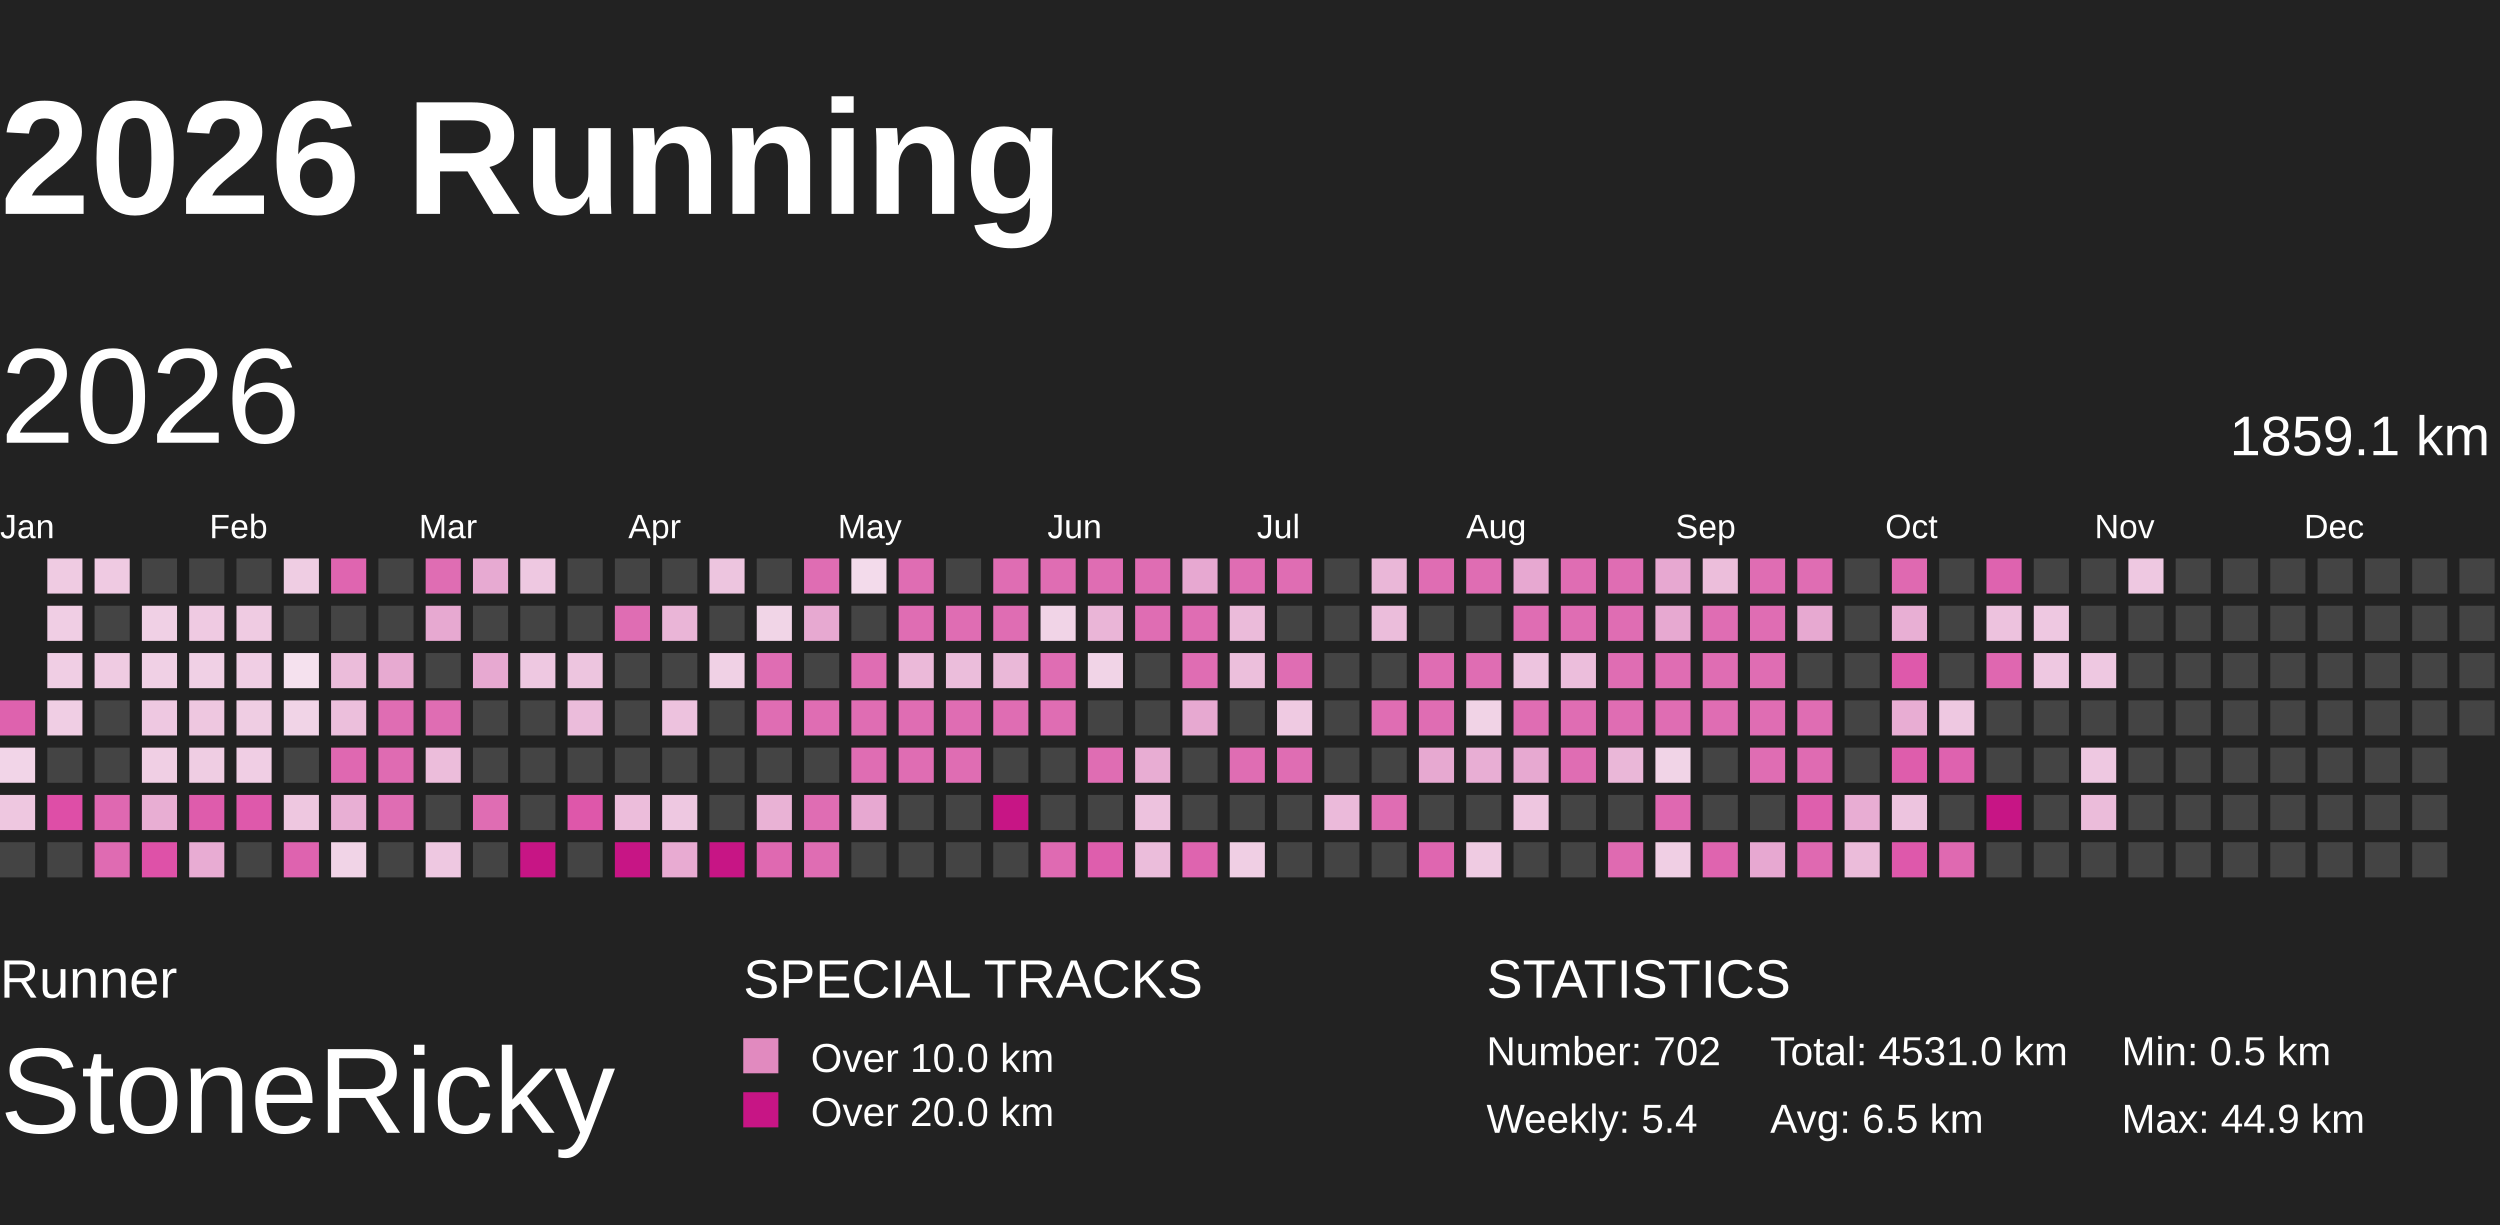
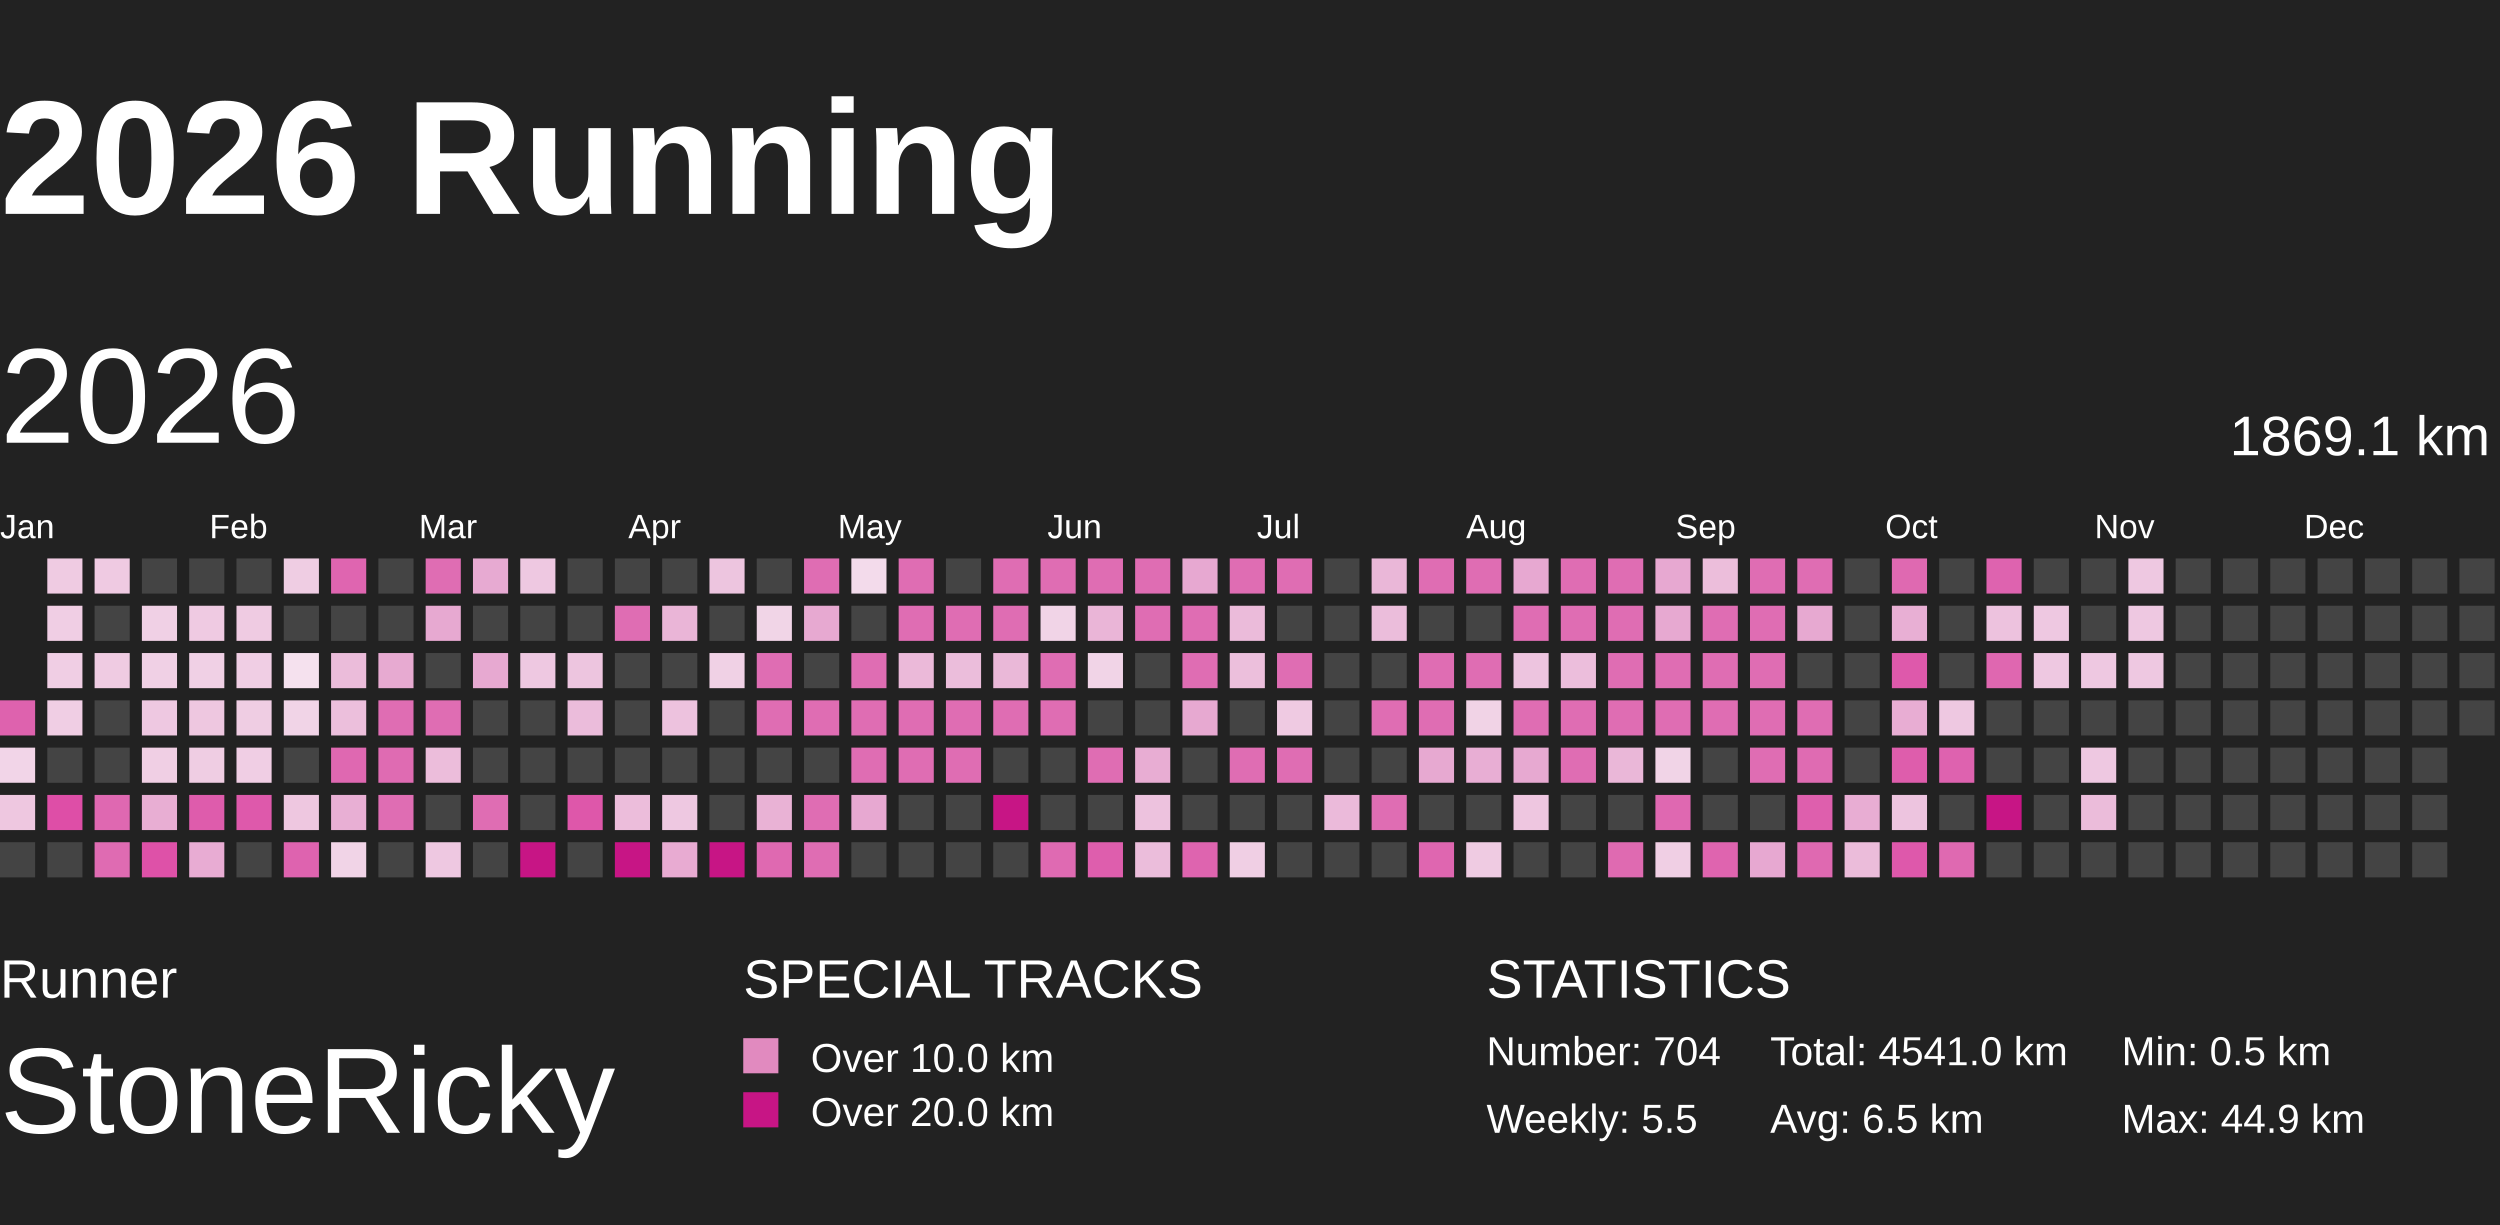
<svg xmlns="http://www.w3.org/2000/svg" baseProfile="full" height="98mm" version="1.1" viewBox="10,9,185,81" width="200mm">
  <defs>
    <pattern height="2" id="indoor-stripe" patternUnits="userSpaceOnUse" width="2">
      <line stroke="white" stroke-opacity="0.45" stroke-width="0.5" x1="0" x2="2" y1="2" y2="0" />
    </pattern>
  </defs>
  <rect fill="#222222" height="98" width="200" x="0" y="0" />
  <text fill="#FFFFFF" style="font-size:12px; font-family:Arial; font-weight:bold;" x="10" y="20">2026 Running</text>
  <text fill="#FFFFFF" style="font-size:4px; font-family:Arial" x="10" y="78">Runner</text>
  <text fill="#FFFFFF" style="font-size:9px; font-family:Arial" x="10" y="88">StoneRicky</text>
  <text fill="#FFFFFF" style="font-size:4px; font-family:Arial" x="65" y="78">SPECIAL TRACKS</text>
  <rect fill="#E18ABF" height="2.6" width="2.6" x="65" y="81" />
  <text fill="#FFFFFF" style="font-size:3px; font-family:Arial" x="70" y="83.5">Over 10.0 km</text>
  <rect fill="#C71585" height="2.6" width="2.6" x="65" y="85" />
  <text fill="#FFFFFF" style="font-size:3px; font-family:Arial" x="70" y="87.5">Over 20.0 km</text>
  <text fill="#FFFFFF" style="font-size:4px; font-family:Arial" x="120" y="78">STATISTICS</text>
-   <text fill="#FFFFFF" style="font-size:3px; font-family:Arial" x="120" y="83">Number: 702</text>
-   <text fill="#FFFFFF" style="font-size:3px; font-family:Arial" x="120" y="88">Weekly: 5.4</text>
-   <text fill="#FFFFFF" style="font-size:3px; font-family:Arial" x="141" y="83">Total: 4531.0 km</text>
+   <text fill="#FFFFFF" style="font-size:3px; font-family:Arial" x="120" y="83">Number: 704</text>
+   <text fill="#FFFFFF" style="font-size:3px; font-family:Arial" x="120" y="88">Weekly: 5.5</text>
+   <text fill="#FFFFFF" style="font-size:3px; font-family:Arial" x="141" y="83">Total: 4541.0 km</text>
  <text fill="#FFFFFF" style="font-size:3px; font-family:Arial" x="141" y="88">Avg: 6.5 km</text>
  <text fill="#FFFFFF" style="font-size:3px; font-family:Arial" x="167" y="83">Min: 0.5 km</text>
  <text fill="#FFFFFF" style="font-size:3px; font-family:Arial" x="167" y="88">Max: 44.9 km</text>
  <text dominant-baseline="hanging" fill="#FFFFFF" style="font-size:10.0px; font-family:Arial;" x="10" y="30">2026</text>
-   <text dominant-baseline="hanging" fill="#FFFFFF" style="font-size:4.125px; font-family:Arial;" x="175" y="35">1859.1 km</text>
+   <text dominant-baseline="hanging" fill="#FFFFFF" style="font-size:4.125px; font-family:Arial;" x="175" y="35">1869.1 km</text>
  <text fill="#FFFFFF" style="font-size:2.5px; font-family:Arial" x="10.0" y="44">Jan</text>
  <text fill="#FFFFFF" style="font-size:2.5px; font-family:Arial" x="25.5" y="44">Feb</text>
  <text fill="#FFFFFF" style="font-size:2.5px; font-family:Arial" x="41.0" y="44">Mar</text>
  <text fill="#FFFFFF" style="font-size:2.5px; font-family:Arial" x="56.5" y="44">Apr</text>
  <text fill="#FFFFFF" style="font-size:2.5px; font-family:Arial" x="72.0" y="44">May</text>
  <text fill="#FFFFFF" style="font-size:2.5px; font-family:Arial" x="87.5" y="44">Jun</text>
  <text fill="#FFFFFF" style="font-size:2.5px; font-family:Arial" x="103.0" y="44">Jul</text>
  <text fill="#FFFFFF" style="font-size:2.5px; font-family:Arial" x="118.5" y="44">Aug</text>
  <text fill="#FFFFFF" style="font-size:2.5px; font-family:Arial" x="134.0" y="44">Sep</text>
  <text fill="#FFFFFF" style="font-size:2.5px; font-family:Arial" x="149.5" y="44">Oct</text>
  <text fill="#FFFFFF" style="font-size:2.5px; font-family:Arial" x="165.0" y="44">Nov</text>
  <text fill="#FFFFFF" style="font-size:2.5px; font-family:Arial" x="180.5" y="44">Dec</text>
  <rect fill="#de62ae" height="2.6" width="2.6" x="10.0" y="56.0" />
  <rect fill="#f2d5e8" height="2.6" width="2.6" x="10.0" y="59.5" />
  <rect fill="#eec7e0" height="2.6" width="2.6" x="10.0" y="63.0" />
  <rect fill="#444444" height="2.6" width="2.6" x="10.0" y="66.5" />
  <rect fill="#efcbe2" height="2.6" width="2.6" x="13.5" y="45.5" />
  <rect fill="#f0cee4" height="2.6" width="2.6" x="13.5" y="49.0" />
  <rect fill="#f0cee4" height="2.6" width="2.6" x="13.5" y="52.5" />
  <rect fill="#f0cee4" height="2.6" width="2.6" x="13.5" y="56.0" />
  <rect fill="#444444" height="2.6" width="2.6" x="13.5" y="59.5" />
  <rect fill="#de4ea7" height="2.6" width="2.6" x="13.5" y="63.0" />
  <rect fill="#444444" height="2.6" width="2.6" x="13.5" y="66.5" />
  <rect fill="#efcae2" height="2.6" width="2.6" x="17.0" y="45.5" />
  <rect fill="#444444" height="2.6" width="2.6" x="17.0" y="49.0" />
  <rect fill="#efcbe2" height="2.6" width="2.6" x="17.0" y="52.5" />
  <rect fill="#444444" height="2.6" width="2.6" x="17.0" y="56.0" />
  <rect fill="#444444" height="2.6" width="2.6" x="17.0" y="59.5" />
  <rect fill="#df68b1" height="2.6" width="2.6" x="17.0" y="63.0" />
  <rect fill="#df6bb2" height="2.6" width="2.6" x="17.0" y="66.5" />
  <rect fill="#444444" height="2.6" width="2.6" x="20.5" y="45.5" />
  <rect fill="#f0d0e5" height="2.6" width="2.6" x="20.5" y="49.0" />
  <rect fill="#f0d0e5" height="2.6" width="2.6" x="20.5" y="52.5" />
  <rect fill="#eec8e1" height="2.6" width="2.6" x="20.5" y="56.0" />
  <rect fill="#f0cfe4" height="2.6" width="2.6" x="20.5" y="59.5" />
  <rect fill="#e8aed3" height="2.6" width="2.6" x="20.5" y="63.0" />
  <rect fill="#de51a8" height="2.6" width="2.6" x="20.5" y="66.5" />
  <rect fill="#444444" height="2.6" width="2.6" x="24.0" y="45.5" />
  <rect fill="#efcae2" height="2.6" width="2.6" x="24.0" y="49.0" />
  <rect fill="#f0d0e5" height="2.6" width="2.6" x="24.0" y="52.5" />
  <rect fill="#eec7e0" height="2.6" width="2.6" x="24.0" y="56.0" />
  <rect fill="#efcde3" height="2.6" width="2.6" x="24.0" y="59.5" />
  <rect fill="#de5cac" height="2.6" width="2.6" x="24.0" y="63.0" />
  <rect fill="#e8acd3" height="2.6" width="2.6" x="24.0" y="66.5" />
  <rect fill="#444444" height="2.6" width="2.6" x="27.5" y="45.5" />
  <rect fill="#efcbe2" height="2.6" width="2.6" x="27.5" y="49.0" />
  <rect fill="#f0cee4" height="2.6" width="2.6" x="27.5" y="52.5" />
  <rect fill="#efcde3" height="2.6" width="2.6" x="27.5" y="56.0" />
  <rect fill="#f0cee4" height="2.6" width="2.6" x="27.5" y="59.5" />
  <rect fill="#de59ab" height="2.6" width="2.6" x="27.5" y="63.0" />
  <rect fill="#444444" height="2.6" width="2.6" x="27.5" y="66.5" />
  <rect fill="#efcde3" height="2.6" width="2.6" x="31.0" y="45.5" />
  <rect fill="#444444" height="2.6" width="2.6" x="31.0" y="49.0" />
  <rect fill="#f5e1ee" height="2.6" width="2.6" x="31.0" y="52.5" />
  <rect fill="#f1d4e7" height="2.6" width="2.6" x="31.0" y="56.0" />
  <rect fill="#444444" height="2.6" width="2.6" x="31.0" y="59.5" />
  <rect fill="#eec7e0" height="2.6" width="2.6" x="31.0" y="63.0" />
  <rect fill="#de63af" height="2.6" width="2.6" x="31.0" y="66.5" />
  <rect fill="#df65b0" height="2.6" width="2.6" x="34.5" y="45.5" />
  <rect fill="#444444" height="2.6" width="2.6" x="34.5" y="49.0" />
  <rect fill="#ebbcda" height="2.6" width="2.6" x="34.5" y="52.5" />
  <rect fill="#ecbfdc" height="2.6" width="2.6" x="34.5" y="56.0" />
  <rect fill="#df68b1" height="2.6" width="2.6" x="34.5" y="59.5" />
  <rect fill="#e8afd4" height="2.6" width="2.6" x="34.5" y="63.0" />
  <rect fill="#f1d4e7" height="2.6" width="2.6" x="34.5" y="66.5" />
  <rect fill="#444444" height="2.6" width="2.6" x="38.0" y="45.5" />
  <rect fill="#444444" height="2.6" width="2.6" x="38.0" y="49.0" />
  <rect fill="#e7aad1" height="2.6" width="2.6" x="38.0" y="52.5" />
  <rect fill="#df6db3" height="2.6" width="2.6" x="38.0" y="56.0" />
  <rect fill="#df6bb2" height="2.6" width="2.6" x="38.0" y="59.5" />
  <rect fill="#df6db3" height="2.6" width="2.6" x="38.0" y="63.0" />
  <rect fill="#444444" height="2.6" width="2.6" x="38.0" y="66.5" />
  <rect fill="#df6db3" height="2.6" width="2.6" x="41.5" y="45.5" />
  <rect fill="#e7a9d1" height="2.6" width="2.6" x="41.5" y="49.0" />
  <rect fill="#444444" height="2.6" width="2.6" x="41.5" y="52.5" />
  <rect fill="#df6db3" height="2.6" width="2.6" x="41.5" y="56.0" />
  <rect fill="#ecbddb" height="2.6" width="2.6" x="41.5" y="59.5" />
  <rect fill="#444444" height="2.6" width="2.6" x="41.5" y="63.0" />
  <rect fill="#eec8e1" height="2.6" width="2.6" x="41.5" y="66.5" />
  <rect fill="#e7aad2" height="2.6" width="2.6" x="45.0" y="45.5" />
  <rect fill="#444444" height="2.6" width="2.6" x="45.0" y="49.0" />
  <rect fill="#e7a9d1" height="2.6" width="2.6" x="45.0" y="52.5" />
  <rect fill="#444444" height="2.6" width="2.6" x="45.0" y="56.0" />
  <rect fill="#444444" height="2.6" width="2.6" x="45.0" y="59.5" />
  <rect fill="#df6db3" height="2.6" width="2.6" x="45.0" y="63.0" />
  <rect fill="#444444" height="2.6" width="2.6" x="45.0" y="66.5" />
  <rect fill="#eec8e1" height="2.6" width="2.6" x="48.5" y="45.5" />
  <rect fill="#444444" height="2.6" width="2.6" x="48.5" y="49.0" />
  <rect fill="#eec8e1" height="2.6" width="2.6" x="48.5" y="52.5" />
  <rect fill="#444444" height="2.6" width="2.6" x="48.5" y="56.0" />
  <rect fill="#444444" height="2.6" width="2.6" x="48.5" y="59.5" />
  <rect fill="#444444" height="2.6" width="2.6" x="48.5" y="63.0" />
  <rect fill="#C71585" height="2.6" width="2.6" x="48.5" y="66.5" />
  <rect fill="#444444" height="2.6" width="2.6" x="52.0" y="45.5" />
  <rect fill="#444444" height="2.6" width="2.6" x="52.0" y="49.0" />
  <rect fill="#edc5df" height="2.6" width="2.6" x="52.0" y="52.5" />
  <rect fill="#ebbcdb" height="2.6" width="2.6" x="52.0" y="56.0" />
  <rect fill="#444444" height="2.6" width="2.6" x="52.0" y="59.5" />
  <rect fill="#de57aa" height="2.6" width="2.6" x="52.0" y="63.0" />
  <rect fill="#444444" height="2.6" width="2.6" x="52.0" y="66.5" />
  <rect fill="#444444" height="2.6" width="2.6" x="55.5" y="45.5" />
  <rect fill="#df6db3" height="2.6" width="2.6" x="55.5" y="49.0" />
  <rect fill="#444444" height="2.6" width="2.6" x="55.5" y="52.5" />
  <rect fill="#444444" height="2.6" width="2.6" x="55.5" y="56.0" />
  <rect fill="#444444" height="2.6" width="2.6" x="55.5" y="59.5" />
  <rect fill="#ecbddb" height="2.6" width="2.6" x="55.5" y="63.0" />
  <rect fill="#C71585" height="2.6" width="2.6" x="55.5" y="66.5" />
  <rect fill="#444444" height="2.6" width="2.6" x="59.0" y="45.5" />
  <rect fill="#eab5d7" height="2.6" width="2.6" x="59.0" y="49.0" />
  <rect fill="#444444" height="2.6" width="2.6" x="59.0" y="52.5" />
  <rect fill="#edc2de" height="2.6" width="2.6" x="59.0" y="56.0" />
  <rect fill="#444444" height="2.6" width="2.6" x="59.0" y="59.5" />
  <rect fill="#eec8e1" height="2.6" width="2.6" x="59.0" y="63.0" />
  <rect fill="#e8abd2" height="2.6" width="2.6" x="59.0" y="66.5" />
  <rect fill="#edc5df" height="2.6" width="2.6" x="62.5" y="45.5" />
  <rect fill="#444444" height="2.6" width="2.6" x="62.5" y="49.0" />
  <rect fill="#f0d1e5" height="2.6" width="2.6" x="62.5" y="52.5" />
  <rect fill="#444444" height="2.6" width="2.6" x="62.5" y="56.0" />
  <rect fill="#444444" height="2.6" width="2.6" x="62.5" y="59.5" />
  <rect fill="#444444" height="2.6" width="2.6" x="62.5" y="63.0" />
  <rect fill="#C71585" height="2.6" width="2.6" x="62.5" y="66.5" />
  <rect fill="#444444" height="2.6" width="2.6" x="66.0" y="45.5" />
  <rect fill="#f1d5e7" height="2.6" width="2.6" x="66.0" y="49.0" />
  <rect fill="#df6db3" height="2.6" width="2.6" x="66.0" y="52.5" />
  <rect fill="#df6db3" height="2.6" width="2.6" x="66.0" y="56.0" />
  <rect fill="#444444" height="2.6" width="2.6" x="66.0" y="59.5" />
  <rect fill="#e9b2d5" height="2.6" width="2.6" x="66.0" y="63.0" />
  <rect fill="#df69b1" height="2.6" width="2.6" x="66.0" y="66.5" />
  <rect fill="#df6db3" height="2.6" width="2.6" x="69.5" y="45.5" />
  <rect fill="#e7a9d1" height="2.6" width="2.6" x="69.5" y="49.0" />
  <rect fill="#444444" height="2.6" width="2.6" x="69.5" y="52.5" />
  <rect fill="#df6db3" height="2.6" width="2.6" x="69.5" y="56.0" />
  <rect fill="#444444" height="2.6" width="2.6" x="69.5" y="59.5" />
  <rect fill="#df6db3" height="2.6" width="2.6" x="69.5" y="63.0" />
  <rect fill="#df6db3" height="2.6" width="2.6" x="69.5" y="66.5" />
  <rect fill="#f3dbeb" height="2.6" width="2.6" x="73.0" y="45.5" />
  <rect fill="#444444" height="2.6" width="2.6" x="73.0" y="49.0" />
  <rect fill="#df6db3" height="2.6" width="2.6" x="73.0" y="52.5" />
  <rect fill="#df6db3" height="2.6" width="2.6" x="73.0" y="56.0" />
  <rect fill="#df6db3" height="2.6" width="2.6" x="73.0" y="59.5" />
  <rect fill="#e7a8d1" height="2.6" width="2.6" x="73.0" y="63.0" />
  <rect fill="#444444" height="2.6" width="2.6" x="73.0" y="66.5" />
  <rect fill="#df6db3" height="2.6" width="2.6" x="76.5" y="45.5" />
  <rect fill="#df6db3" height="2.6" width="2.6" x="76.5" y="49.0" />
  <rect fill="#ebb9d9" height="2.6" width="2.6" x="76.5" y="52.5" />
  <rect fill="#df6db3" height="2.6" width="2.6" x="76.5" y="56.0" />
  <rect fill="#df6db3" height="2.6" width="2.6" x="76.5" y="59.5" />
  <rect fill="#444444" height="2.6" width="2.6" x="76.5" y="63.0" />
  <rect fill="#444444" height="2.6" width="2.6" x="76.5" y="66.5" />
  <rect fill="#444444" height="2.6" width="2.6" x="80.0" y="45.5" />
  <rect fill="#df6db3" height="2.6" width="2.6" x="80.0" y="49.0" />
  <rect fill="#ebbddb" height="2.6" width="2.6" x="80.0" y="52.5" />
  <rect fill="#df6db3" height="2.6" width="2.6" x="80.0" y="56.0" />
  <rect fill="#df6db3" height="2.6" width="2.6" x="80.0" y="59.5" />
  <rect fill="#444444" height="2.6" width="2.6" x="80.0" y="63.0" />
  <rect fill="#444444" height="2.6" width="2.6" x="80.0" y="66.5" />
  <rect fill="#df6db3" height="2.6" width="2.6" x="83.5" y="45.5" />
  <rect fill="#df6db3" height="2.6" width="2.6" x="83.5" y="49.0" />
  <rect fill="#eab8d8" height="2.6" width="2.6" x="83.5" y="52.5" />
  <rect fill="#df6db3" height="2.6" width="2.6" x="83.5" y="56.0" />
  <rect fill="#444444" height="2.6" width="2.6" x="83.5" y="59.5" />
  <rect fill="#C71585" height="2.6" width="2.6" x="83.5" y="63.0" />
  <rect fill="#444444" height="2.6" width="2.6" x="83.5" y="66.5" />
  <rect fill="#df6db3" height="2.6" width="2.6" x="87.0" y="45.5" />
  <rect fill="#f1d4e7" height="2.6" width="2.6" x="87.0" y="49.0" />
  <rect fill="#df6db3" height="2.6" width="2.6" x="87.0" y="52.5" />
  <rect fill="#df6db3" height="2.6" width="2.6" x="87.0" y="56.0" />
  <rect fill="#444444" height="2.6" width="2.6" x="87.0" y="59.5" />
  <rect fill="#444444" height="2.6" width="2.6" x="87.0" y="63.0" />
  <rect fill="#df6ab2" height="2.6" width="2.6" x="87.0" y="66.5" />
  <rect fill="#df6db3" height="2.6" width="2.6" x="90.5" y="45.5" />
  <rect fill="#eab5d7" height="2.6" width="2.6" x="90.5" y="49.0" />
  <rect fill="#f1d4e7" height="2.6" width="2.6" x="90.5" y="52.5" />
  <rect fill="#444444" height="2.6" width="2.6" x="90.5" y="56.0" />
  <rect fill="#df6db3" height="2.6" width="2.6" x="90.5" y="59.5" />
  <rect fill="#444444" height="2.6" width="2.6" x="90.5" y="63.0" />
  <rect fill="#de5ead" height="2.6" width="2.6" x="90.5" y="66.5" />
  <rect fill="#df6db3" height="2.6" width="2.6" x="94.0" y="45.5" />
  <rect fill="#df6db3" height="2.6" width="2.6" x="94.0" y="49.0" />
  <rect fill="#444444" height="2.6" width="2.6" x="94.0" y="52.5" />
  <rect fill="#444444" height="2.6" width="2.6" x="94.0" y="56.0" />
  <rect fill="#e8add3" height="2.6" width="2.6" x="94.0" y="59.5" />
  <rect fill="#edc2de" height="2.6" width="2.6" x="94.0" y="63.0" />
  <rect fill="#ebbddb" height="2.6" width="2.6" x="94.0" y="66.5" />
  <rect fill="#e7a8d1" height="2.6" width="2.6" x="97.5" y="45.5" />
  <rect fill="#df6db3" height="2.6" width="2.6" x="97.5" y="49.0" />
  <rect fill="#df6db3" height="2.6" width="2.6" x="97.5" y="52.5" />
  <rect fill="#e7a9d1" height="2.6" width="2.6" x="97.5" y="56.0" />
  <rect fill="#444444" height="2.6" width="2.6" x="97.5" y="59.5" />
  <rect fill="#444444" height="2.6" width="2.6" x="97.5" y="63.0" />
  <rect fill="#de64af" height="2.6" width="2.6" x="97.5" y="66.5" />
  <rect fill="#df6db3" height="2.6" width="2.6" x="101.0" y="45.5" />
  <rect fill="#ebbbda" height="2.6" width="2.6" x="101.0" y="49.0" />
  <rect fill="#ecbfdc" height="2.6" width="2.6" x="101.0" y="52.5" />
  <rect fill="#444444" height="2.6" width="2.6" x="101.0" y="56.0" />
  <rect fill="#df6db3" height="2.6" width="2.6" x="101.0" y="59.5" />
  <rect fill="#444444" height="2.6" width="2.6" x="101.0" y="63.0" />
  <rect fill="#f0cfe4" height="2.6" width="2.6" x="101.0" y="66.5" />
  <rect fill="#df6db3" height="2.6" width="2.6" x="104.5" y="45.5" />
  <rect fill="#444444" height="2.6" width="2.6" x="104.5" y="49.0" />
  <rect fill="#df6db3" height="2.6" width="2.6" x="104.5" y="52.5" />
  <rect fill="#efcae2" height="2.6" width="2.6" x="104.5" y="56.0" />
  <rect fill="#df6db3" height="2.6" width="2.6" x="104.5" y="59.5" />
  <rect fill="#444444" height="2.6" width="2.6" x="104.5" y="63.0" />
  <rect fill="#444444" height="2.6" width="2.6" x="104.5" y="66.5" />
  <rect fill="#444444" height="2.6" width="2.6" x="108.0" y="45.5" />
  <rect fill="#444444" height="2.6" width="2.6" x="108.0" y="49.0" />
  <rect fill="#444444" height="2.6" width="2.6" x="108.0" y="52.5" />
  <rect fill="#444444" height="2.6" width="2.6" x="108.0" y="56.0" />
  <rect fill="#444444" height="2.6" width="2.6" x="108.0" y="59.5" />
  <rect fill="#ebbada" height="2.6" width="2.6" x="108.0" y="63.0" />
  <rect fill="#444444" height="2.6" width="2.6" x="108.0" y="66.5" />
  <rect fill="#eab7d8" height="2.6" width="2.6" x="111.5" y="45.5" />
  <rect fill="#ebbddb" height="2.6" width="2.6" x="111.5" y="49.0" />
  <rect fill="#444444" height="2.6" width="2.6" x="111.5" y="52.5" />
  <rect fill="#df6db3" height="2.6" width="2.6" x="111.5" y="56.0" />
  <rect fill="#444444" height="2.6" width="2.6" x="111.5" y="59.5" />
  <rect fill="#df6db3" height="2.6" width="2.6" x="111.5" y="63.0" />
  <rect fill="#444444" height="2.6" width="2.6" x="111.5" y="66.5" />
  <rect fill="#df6db3" height="2.6" width="2.6" x="115.0" y="45.5" />
  <rect fill="#444444" height="2.6" width="2.6" x="115.0" y="49.0" />
  <rect fill="#df6db3" height="2.6" width="2.6" x="115.0" y="52.5" />
  <rect fill="#df6db3" height="2.6" width="2.6" x="115.0" y="56.0" />
  <rect fill="#e7a9d1" height="2.6" width="2.6" x="115.0" y="59.5" />
  <rect fill="#444444" height="2.6" width="2.6" x="115.0" y="63.0" />
  <rect fill="#df66b0" height="2.6" width="2.6" x="115.0" y="66.5" />
  <rect fill="#df6db3" height="2.6" width="2.6" x="118.5" y="45.5" />
  <rect fill="#444444" height="2.6" width="2.6" x="118.5" y="49.0" />
  <rect fill="#df6db3" height="2.6" width="2.6" x="118.5" y="52.5" />
  <rect fill="#f1d3e6" height="2.6" width="2.6" x="118.5" y="56.0" />
  <rect fill="#e8aed4" height="2.6" width="2.6" x="118.5" y="59.5" />
  <rect fill="#444444" height="2.6" width="2.6" x="118.5" y="63.0" />
  <rect fill="#efcbe2" height="2.6" width="2.6" x="118.5" y="66.5" />
  <rect fill="#e7a8d1" height="2.6" width="2.6" x="122.0" y="45.5" />
  <rect fill="#df6db3" height="2.6" width="2.6" x="122.0" y="49.0" />
  <rect fill="#edc4df" height="2.6" width="2.6" x="122.0" y="52.5" />
  <rect fill="#df6db3" height="2.6" width="2.6" x="122.0" y="56.0" />
  <rect fill="#e7a9d1" height="2.6" width="2.6" x="122.0" y="59.5" />
  <rect fill="#eec6e0" height="2.6" width="2.6" x="122.0" y="63.0" />
  <rect fill="#444444" height="2.6" width="2.6" x="122.0" y="66.5" />
  <rect fill="#df6db3" height="2.6" width="2.6" x="125.5" y="45.5" />
  <rect fill="#df6db3" height="2.6" width="2.6" x="125.5" y="49.0" />
  <rect fill="#ecbedc" height="2.6" width="2.6" x="125.5" y="52.5" />
  <rect fill="#df6db3" height="2.6" width="2.6" x="125.5" y="56.0" />
  <rect fill="#df6db3" height="2.6" width="2.6" x="125.5" y="59.5" />
  <rect fill="#444444" height="2.6" width="2.6" x="125.5" y="63.0" />
  <rect fill="#444444" height="2.6" width="2.6" x="125.5" y="66.5" />
  <rect fill="#df6db3" height="2.6" width="2.6" x="129.0" y="45.5" />
  <rect fill="#df6db3" height="2.6" width="2.6" x="129.0" y="49.0" />
  <rect fill="#df6db3" height="2.6" width="2.6" x="129.0" y="52.5" />
  <rect fill="#df6db3" height="2.6" width="2.6" x="129.0" y="56.0" />
  <rect fill="#eab7d8" height="2.6" width="2.6" x="129.0" y="59.5" />
  <rect fill="#444444" height="2.6" width="2.6" x="129.0" y="63.0" />
  <rect fill="#df6ab1" height="2.6" width="2.6" x="129.0" y="66.5" />
  <rect fill="#e7a8d1" height="2.6" width="2.6" x="132.5" y="45.5" />
  <rect fill="#e7a9d1" height="2.6" width="2.6" x="132.5" y="49.0" />
  <rect fill="#df6db3" height="2.6" width="2.6" x="132.5" y="52.5" />
  <rect fill="#df6db3" height="2.6" width="2.6" x="132.5" y="56.0" />
  <rect fill="#f1d4e7" height="2.6" width="2.6" x="132.5" y="59.5" />
  <rect fill="#df68b1" height="2.6" width="2.6" x="132.5" y="63.0" />
  <rect fill="#f0cfe4" height="2.6" width="2.6" x="132.5" y="66.5" />
  <rect fill="#ecbedb" height="2.6" width="2.6" x="136.0" y="45.5" />
  <rect fill="#df6db3" height="2.6" width="2.6" x="136.0" y="49.0" />
  <rect fill="#df6db3" height="2.6" width="2.6" x="136.0" y="52.5" />
  <rect fill="#df6db3" height="2.6" width="2.6" x="136.0" y="56.0" />
  <rect fill="#444444" height="2.6" width="2.6" x="136.0" y="59.5" />
  <rect fill="#444444" height="2.6" width="2.6" x="136.0" y="63.0" />
  <rect fill="#df64af" height="2.6" width="2.6" x="136.0" y="66.5" />
  <rect fill="#df6db3" height="2.6" width="2.6" x="139.5" y="45.5" />
  <rect fill="#df6db3" height="2.6" width="2.6" x="139.5" y="49.0" />
  <rect fill="#df6db3" height="2.6" width="2.6" x="139.5" y="52.5" />
  <rect fill="#df6db3" height="2.6" width="2.6" x="139.5" y="56.0" />
  <rect fill="#df6db3" height="2.6" width="2.6" x="139.5" y="59.5" />
  <rect fill="#444444" height="2.6" width="2.6" x="139.5" y="63.0" />
  <rect fill="#e7a8d1" height="2.6" width="2.6" x="139.5" y="66.5" />
  <rect fill="#df6db3" height="2.6" width="2.6" x="143.0" y="45.5" />
  <rect fill="#e7a9d1" height="2.6" width="2.6" x="143.0" y="49.0" />
  <rect fill="#444444" height="2.6" width="2.6" x="143.0" y="52.5" />
  <rect fill="#df6db3" height="2.6" width="2.6" x="143.0" y="56.0" />
  <rect fill="#df6bb2" height="2.6" width="2.6" x="143.0" y="59.5" />
  <rect fill="#de5fad" height="2.6" width="2.6" x="143.0" y="63.0" />
  <rect fill="#df69b1" height="2.6" width="2.6" x="143.0" y="66.5" />
  <rect fill="#444444" height="2.6" width="2.6" x="146.5" y="45.5" />
  <rect fill="#444444" height="2.6" width="2.6" x="146.5" y="49.0" />
  <rect fill="#444444" height="2.6" width="2.6" x="146.5" y="52.5" />
  <rect fill="#444444" height="2.6" width="2.6" x="146.5" y="56.0" />
  <rect fill="#444444" height="2.6" width="2.6" x="146.5" y="59.5" />
  <rect fill="#e8add3" height="2.6" width="2.6" x="146.5" y="63.0" />
  <rect fill="#ebbcda" height="2.6" width="2.6" x="146.5" y="66.5" />
  <rect fill="#df69b1" height="2.6" width="2.6" x="150.0" y="45.5" />
  <rect fill="#e8afd4" height="2.6" width="2.6" x="150.0" y="49.0" />
  <rect fill="#de59ab" height="2.6" width="2.6" x="150.0" y="52.5" />
  <rect fill="#e8add3" height="2.6" width="2.6" x="150.0" y="56.0" />
  <rect fill="#de5dac" height="2.6" width="2.6" x="150.0" y="59.5" />
  <rect fill="#edc4df" height="2.6" width="2.6" x="150.0" y="63.0" />
  <rect fill="#de58ab" height="2.6" width="2.6" x="150.0" y="66.5" />
  <rect fill="#444444" height="2.6" width="2.6" x="153.5" y="45.5" />
  <rect fill="#444444" height="2.6" width="2.6" x="153.5" y="49.0" />
  <rect fill="#444444" height="2.6" width="2.6" x="153.5" y="52.5" />
  <rect fill="#eec8e1" height="2.6" width="2.6" x="153.5" y="56.0" />
  <rect fill="#de62af" height="2.6" width="2.6" x="153.5" y="59.5" />
  <rect fill="#444444" height="2.6" width="2.6" x="153.5" y="63.0" />
  <rect fill="#df69b1" height="2.6" width="2.6" x="153.5" y="66.5" />
  <rect fill="#de63af" height="2.6" width="2.6" x="157.0" y="45.5" />
  <rect fill="#edc2de" height="2.6" width="2.6" x="157.0" y="49.0" />
  <rect fill="#df67b0" height="2.6" width="2.6" x="157.0" y="52.5" />
  <rect fill="#444444" height="2.6" width="2.6" x="157.0" y="56.0" />
  <rect fill="#444444" height="2.6" width="2.6" x="157.0" y="59.5" />
  <rect fill="#C71585" height="2.6" width="2.6" x="157.0" y="63.0" />
  <rect fill="#444444" height="2.6" width="2.6" x="157.0" y="66.5" />
  <rect fill="#444444" height="2.6" width="2.6" x="160.5" y="45.5" />
  <rect fill="#eec8e1" height="2.6" width="2.6" x="160.5" y="49.0" />
  <rect fill="#eec8e1" height="2.6" width="2.6" x="160.5" y="52.5" />
  <rect fill="#444444" height="2.6" width="2.6" x="160.5" y="56.0" />
  <rect fill="#444444" height="2.6" width="2.6" x="160.5" y="59.5" />
  <rect fill="#444444" height="2.6" width="2.6" x="160.5" y="63.0" />
  <rect fill="#444444" height="2.6" width="2.6" x="160.5" y="66.5" />
  <rect fill="#444444" height="2.6" width="2.6" x="164.0" y="45.5" />
  <rect fill="#444444" height="2.6" width="2.6" x="164.0" y="49.0" />
  <rect fill="#eec8e1" height="2.6" width="2.6" x="164.0" y="52.5" />
  <rect fill="#444444" height="2.6" width="2.6" x="164.0" y="56.0" />
  <rect fill="#eec8e1" height="2.6" width="2.6" x="164.0" y="59.5" />
  <rect fill="#ebbcda" height="2.6" width="2.6" x="164.0" y="63.0" />
  <rect fill="#444444" height="2.6" width="2.6" x="164.0" y="66.5" />
  <rect fill="#eec8e1" height="2.6" width="2.6" x="167.5" y="45.5" />
-   <rect fill="#444444" height="2.6" width="2.6" x="167.5" y="49.0" />
-   <rect fill="#444444" height="2.6" width="2.6" x="167.5" y="52.5" />
+   <rect fill="#eec8e1" height="2.6" width="2.6" x="167.5" y="49.0" />
+   <rect fill="#eec8e1" height="2.6" width="2.6" x="167.5" y="52.5" />
  <rect fill="#444444" height="2.6" width="2.6" x="167.5" y="56.0" />
  <rect fill="#444444" height="2.6" width="2.6" x="167.5" y="59.5" />
  <rect fill="#444444" height="2.6" width="2.6" x="167.5" y="63.0" />
  <rect fill="#444444" height="2.6" width="2.6" x="167.5" y="66.5" />
  <rect fill="#444444" height="2.6" width="2.6" x="171.0" y="45.5" />
  <rect fill="#444444" height="2.6" width="2.6" x="171.0" y="49.0" />
  <rect fill="#444444" height="2.6" width="2.6" x="171.0" y="52.5" />
  <rect fill="#444444" height="2.6" width="2.6" x="171.0" y="56.0" />
  <rect fill="#444444" height="2.6" width="2.6" x="171.0" y="59.5" />
  <rect fill="#444444" height="2.6" width="2.6" x="171.0" y="63.0" />
  <rect fill="#444444" height="2.6" width="2.6" x="171.0" y="66.5" />
  <rect fill="#444444" height="2.6" width="2.6" x="174.5" y="45.5" />
  <rect fill="#444444" height="2.6" width="2.6" x="174.5" y="49.0" />
  <rect fill="#444444" height="2.6" width="2.6" x="174.5" y="52.5" />
  <rect fill="#444444" height="2.6" width="2.6" x="174.5" y="56.0" />
  <rect fill="#444444" height="2.6" width="2.6" x="174.5" y="59.5" />
  <rect fill="#444444" height="2.6" width="2.6" x="174.5" y="63.0" />
  <rect fill="#444444" height="2.6" width="2.6" x="174.5" y="66.5" />
  <rect fill="#444444" height="2.6" width="2.6" x="178.0" y="45.5" />
  <rect fill="#444444" height="2.6" width="2.6" x="178.0" y="49.0" />
  <rect fill="#444444" height="2.6" width="2.6" x="178.0" y="52.5" />
  <rect fill="#444444" height="2.6" width="2.6" x="178.0" y="56.0" />
  <rect fill="#444444" height="2.6" width="2.6" x="178.0" y="59.5" />
  <rect fill="#444444" height="2.6" width="2.6" x="178.0" y="63.0" />
  <rect fill="#444444" height="2.6" width="2.6" x="178.0" y="66.5" />
  <rect fill="#444444" height="2.6" width="2.6" x="181.5" y="45.5" />
  <rect fill="#444444" height="2.6" width="2.6" x="181.5" y="49.0" />
  <rect fill="#444444" height="2.6" width="2.6" x="181.5" y="52.5" />
  <rect fill="#444444" height="2.6" width="2.6" x="181.5" y="56.0" />
  <rect fill="#444444" height="2.6" width="2.6" x="181.5" y="59.5" />
  <rect fill="#444444" height="2.6" width="2.6" x="181.5" y="63.0" />
  <rect fill="#444444" height="2.6" width="2.6" x="181.5" y="66.5" />
  <rect fill="#444444" height="2.6" width="2.6" x="185.0" y="45.5" />
  <rect fill="#444444" height="2.6" width="2.6" x="185.0" y="49.0" />
  <rect fill="#444444" height="2.6" width="2.6" x="185.0" y="52.5" />
  <rect fill="#444444" height="2.6" width="2.6" x="185.0" y="56.0" />
  <rect fill="#444444" height="2.6" width="2.6" x="185.0" y="59.5" />
  <rect fill="#444444" height="2.6" width="2.6" x="185.0" y="63.0" />
  <rect fill="#444444" height="2.6" width="2.6" x="185.0" y="66.5" />
  <rect fill="#444444" height="2.6" width="2.6" x="188.5" y="45.5" />
  <rect fill="#444444" height="2.6" width="2.6" x="188.5" y="49.0" />
  <rect fill="#444444" height="2.6" width="2.6" x="188.5" y="52.5" />
  <rect fill="#444444" height="2.6" width="2.6" x="188.5" y="56.0" />
  <rect fill="#444444" height="2.6" width="2.6" x="188.5" y="59.5" />
  <rect fill="#444444" height="2.6" width="2.6" x="188.5" y="63.0" />
  <rect fill="#444444" height="2.6" width="2.6" x="188.5" y="66.5" />
  <rect fill="#444444" height="2.6" width="2.6" x="192.0" y="45.5" />
  <rect fill="#444444" height="2.6" width="2.6" x="192.0" y="49.0" />
  <rect fill="#444444" height="2.6" width="2.6" x="192.0" y="52.5" />
  <rect fill="#444444" height="2.6" width="2.6" x="192.0" y="56.0" />
</svg>
